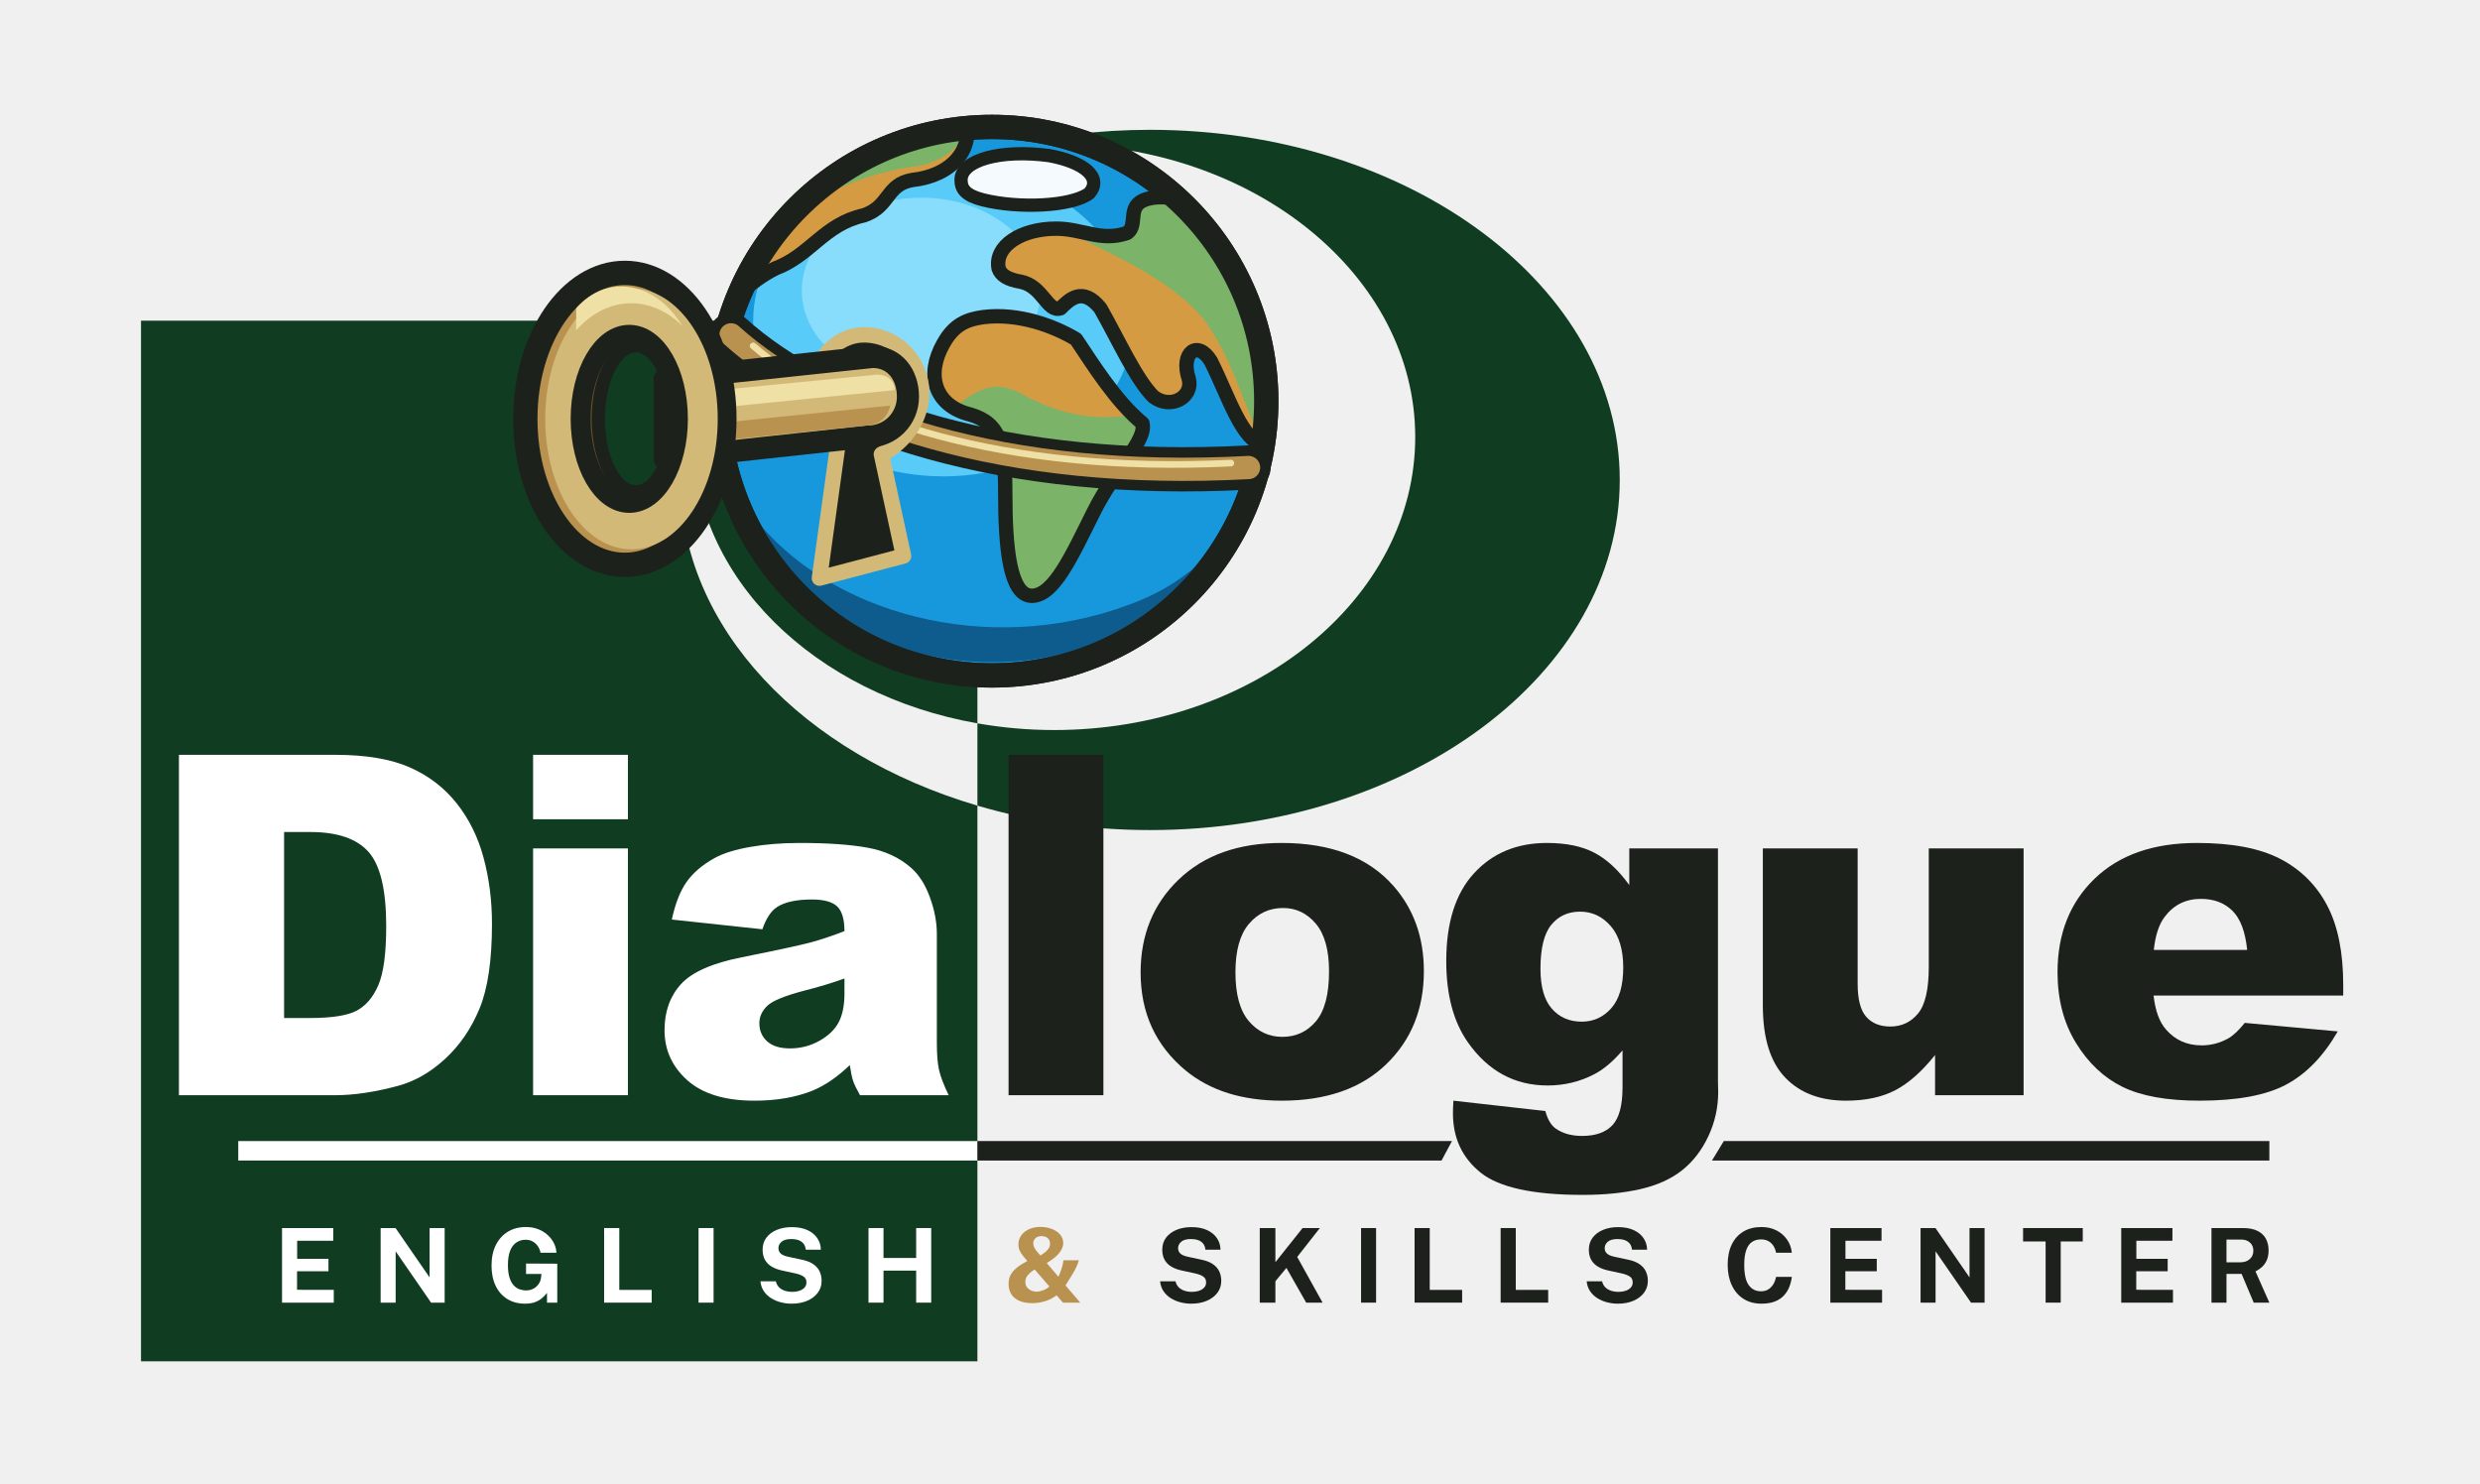
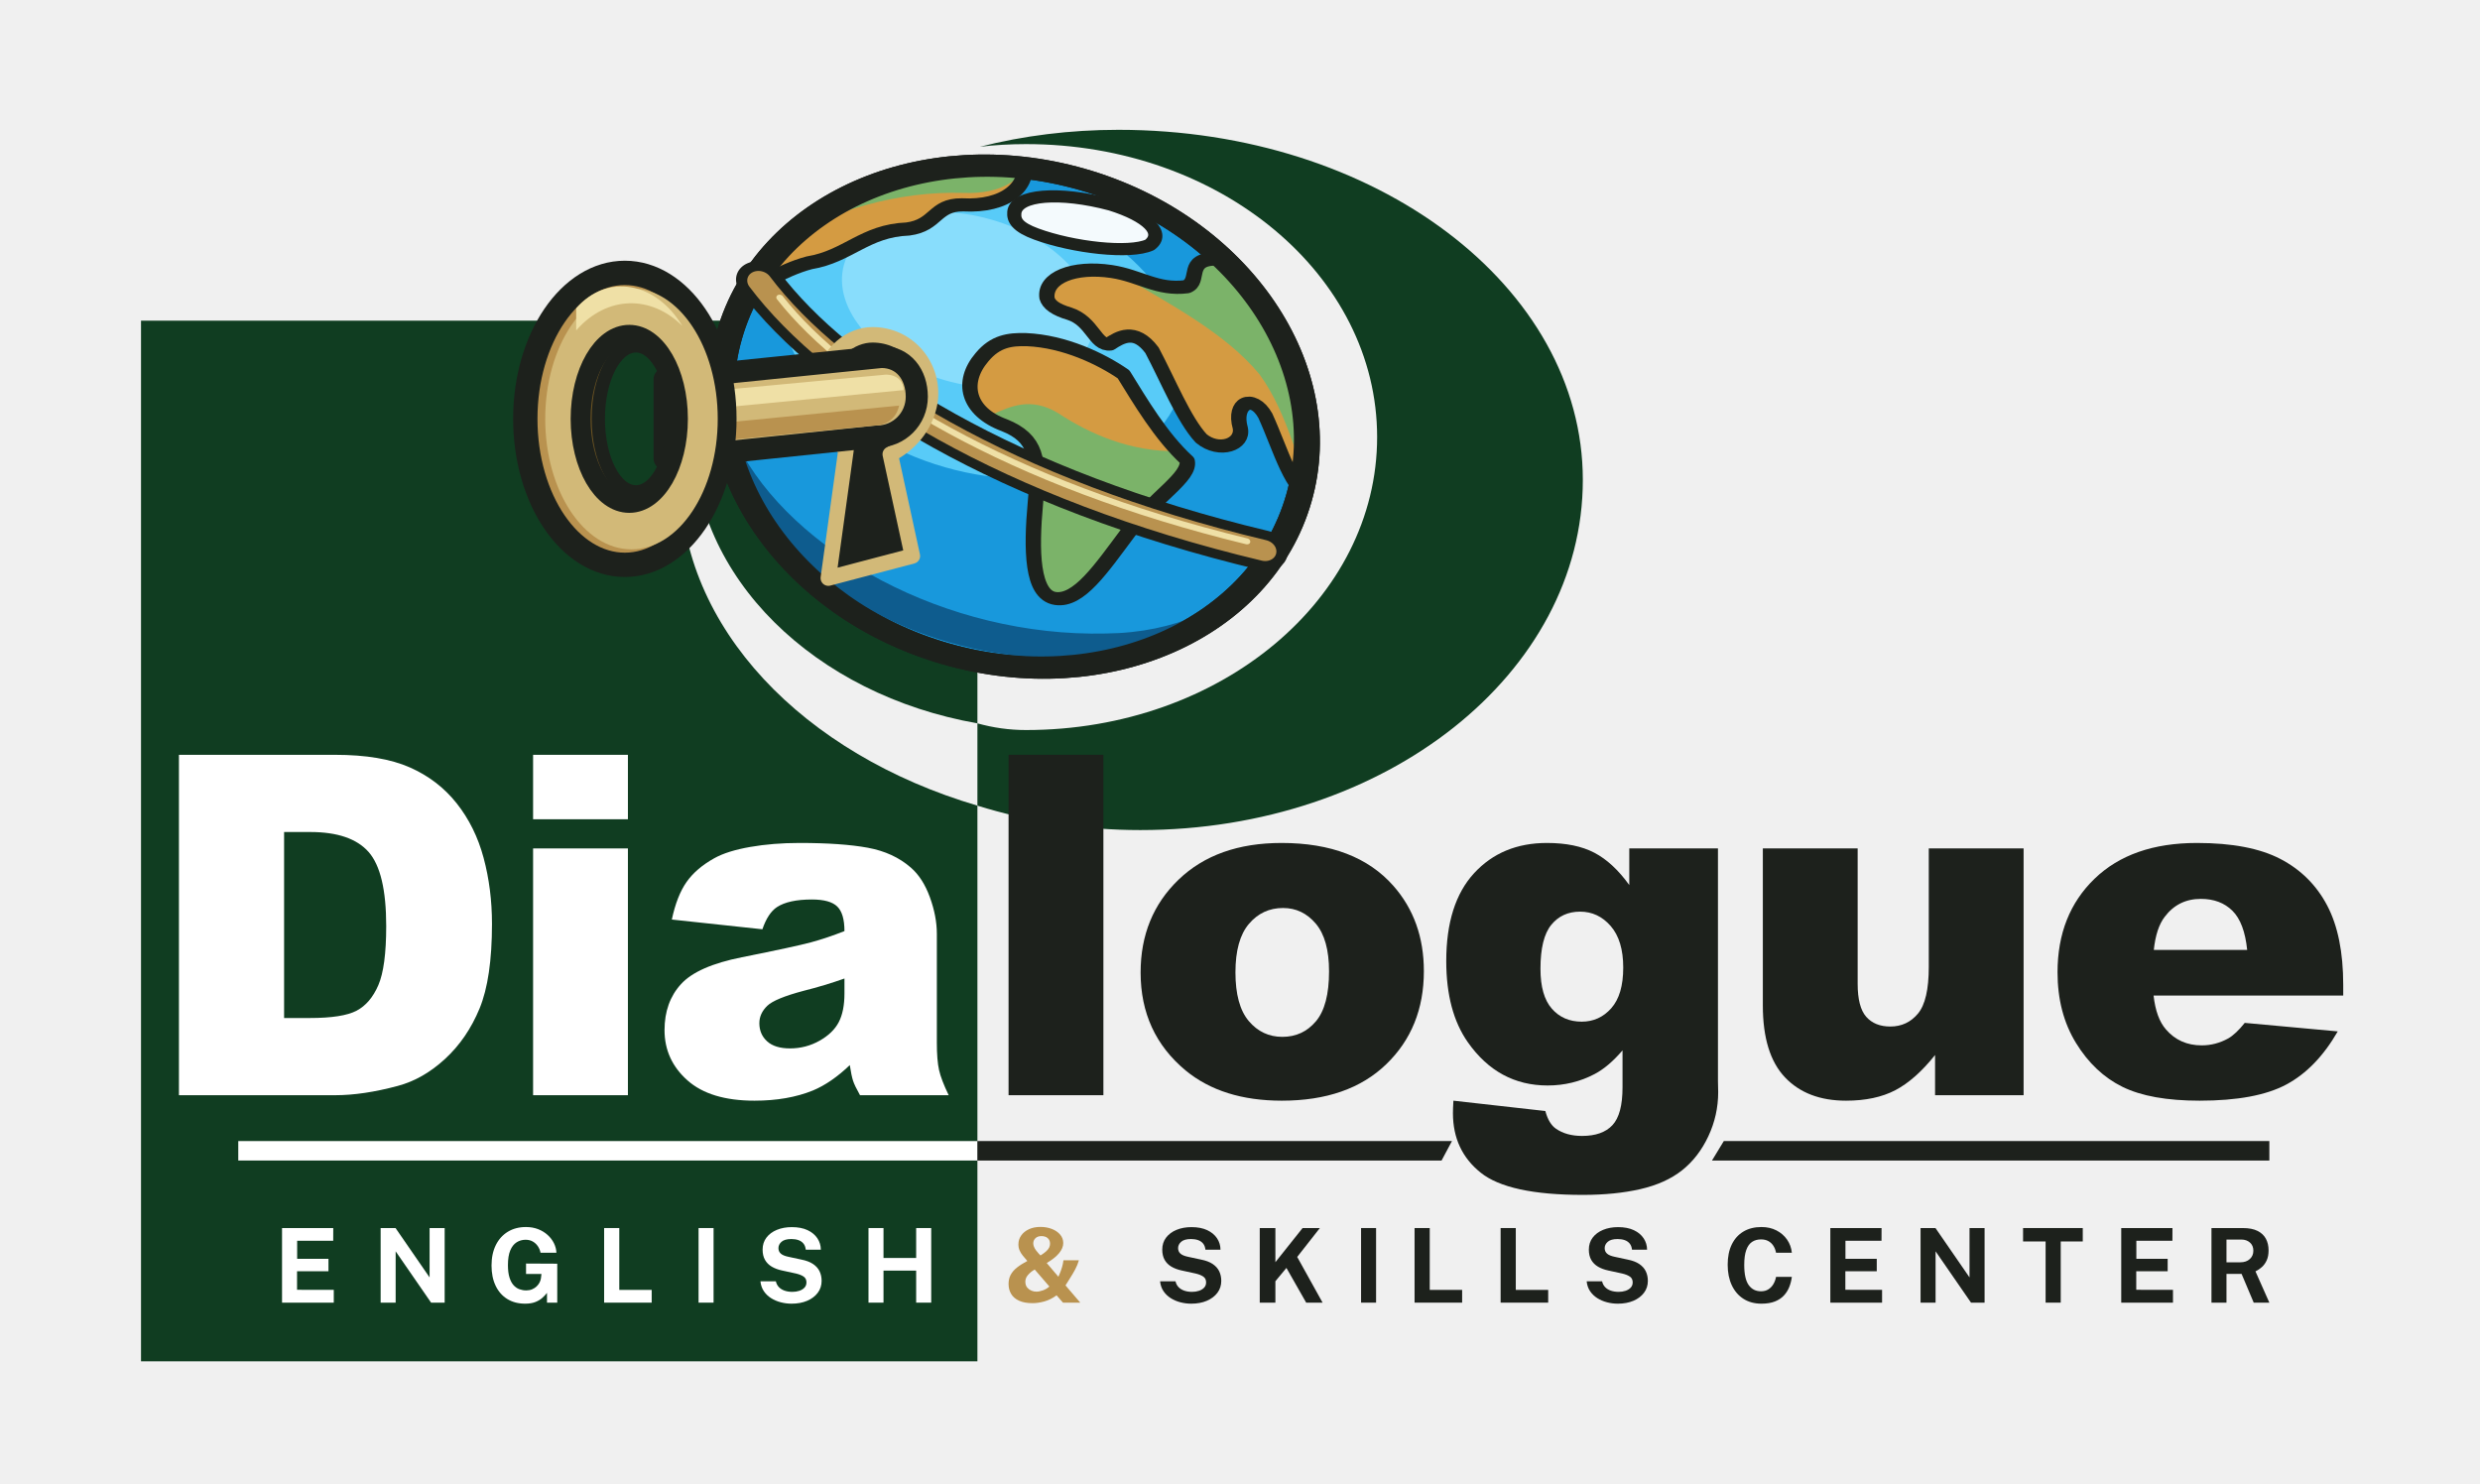
<svg xmlns="http://www.w3.org/2000/svg" width="1020" height="610" viewBox="140 130 510 305">
  <g id="Primary_Lockup_Modern">
    <path d="M341 278.754 L341 195.946 L169 195.946 L169 409.955 L341 409.955 L341 295.679 C305.231 285.13 279.929 259.118 279.929 228.699 C279.929 221.536 281.339 214.618 283.952 208.088 C283.019 211.903 282.526 215.846 282.526 219.883 C282.526 248.762 307.573 272.882 341 278.754 Z" fill="#103D21" />
    <path d="M189 364.659 L341 364.659 L341 368.661 L189 368.661 Z" fill="#FFFFFF" />
    <g id="Subbrand_English">
      <path d="M 198.000 397.888 L 198.000 382.549 L 208.533 382.549 L 208.523 385.158 L 201.108 385.158 L 201.108 388.881 L 207.547 388.881 L 207.547 391.438 L 201.086 391.438 L 201.086 395.246 L 208.639 395.257 L 208.639 397.888 Z" fill="#FFFFFF" />
      <path d="M 218.278 397.888 L 218.278 382.549 L 221.343 382.549 L 228.344 392.700 L 228.344 382.549 L 231.442 382.549 L 231.442 397.888 L 228.652 397.888 L 221.364 387.333 L 221.364 397.888 Z" fill="#FFFFFF" />
      <path d="M 247.987 398.100 C 246.580 398.100 245.358 397.780 244.322 397.140 C 243.286 396.500 242.487 395.593 241.925 394.419 C 241.363 393.245 241.081 391.859 241.081 390.260 C 241.081 388.634 241.376 387.229 241.967 386.044 C 242.557 384.859 243.384 383.945 244.444 383.302 C 245.505 382.658 246.742 382.337 248.157 382.337 C 249.069 382.337 249.900 382.482 250.650 382.771 C 251.400 383.061 252.052 383.458 252.607 383.960 C 253.162 384.462 253.597 385.029 253.912 385.662 C 254.226 386.296 254.398 386.951 254.426 387.630 L 251.159 387.630 C 251.067 387.142 250.885 386.696 250.612 386.293 C 250.340 385.891 249.992 385.566 249.568 385.322 C 249.144 385.079 248.649 384.956 248.083 384.956 C 247.403 384.956 246.788 385.132 246.237 385.482 C 245.686 385.831 245.250 386.388 244.932 387.152 C 244.614 387.916 244.455 388.924 244.455 390.176 C 244.455 391.187 244.559 392.029 244.768 392.700 C 244.977 393.372 245.257 393.905 245.611 394.297 C 245.964 394.689 246.368 394.968 246.820 395.130 C 247.273 395.292 247.736 395.374 248.210 395.374 C 248.663 395.374 249.067 395.298 249.425 395.146 C 249.782 394.994 250.088 394.797 250.342 394.557 C 250.597 394.317 250.798 394.053 250.947 393.767 C 251.096 393.480 251.191 393.199 251.234 392.923 L 251.350 391.990 L 248.179 391.990 L 248.179 389.847 L 254.596 389.879 L 254.596 397.888 L 252.485 397.888 L 252.485 395.883 C 252.223 396.229 251.900 396.574 251.514 396.917 C 251.129 397.261 250.652 397.543 250.082 397.765 C 249.513 397.989 248.815 398.100 247.987 398.100 Z" fill="#FFFFFF" />
      <path d="M 264.236 397.888 L 264.236 382.549 L 267.353 382.549 L 267.353 395.267 L 274.016 395.267 L 274.016 397.888 Z" fill="#FFFFFF" />
      <path d="M 283.655 397.888 L 283.655 382.549 L 286.742 382.549 L 286.742 397.888 Z" fill="#FFFFFF" />
      <path d="M 302.788 398.100 C 302.025 398.100 301.278 398.004 300.550 397.813 C 299.822 397.623 299.157 397.336 298.556 396.955 C 297.954 396.572 297.461 396.095 297.076 395.522 C 296.690 394.949 296.459 394.278 296.381 393.507 L 299.552 393.507 C 299.658 393.973 299.862 394.366 300.162 394.684 C 300.463 395.002 300.852 395.246 301.329 395.416 C 301.807 395.586 302.353 395.670 302.968 395.670 C 303.457 395.670 303.920 395.600 304.359 395.458 C 304.796 395.317 305.154 395.101 305.430 394.812 C 305.705 394.522 305.844 394.158 305.844 393.719 C 305.844 393.196 305.652 392.801 305.271 392.536 C 304.889 392.271 304.369 392.061 303.711 391.905 L 300.837 391.279 C 300.023 391.109 299.314 390.846 298.710 390.489 C 298.105 390.132 297.640 389.665 297.315 389.088 C 296.989 388.512 296.827 387.810 296.827 386.983 C 296.827 386.028 297.090 385.204 297.616 384.512 C 298.144 383.818 298.862 383.286 299.771 382.914 C 300.680 382.543 301.700 382.357 302.831 382.357 C 304.111 382.357 305.191 382.564 306.071 382.978 C 306.951 383.392 307.626 383.951 308.092 384.654 C 308.559 385.358 308.796 386.142 308.803 387.004 L 305.705 387.004 C 305.649 386.474 305.486 386.048 305.217 385.725 C 304.949 385.404 304.604 385.170 304.183 385.026 C 303.762 384.881 303.284 384.808 302.746 384.808 C 301.820 384.808 301.144 384.996 300.719 385.370 C 300.295 385.745 300.083 386.180 300.083 386.675 C 300.083 387.142 300.244 387.519 300.566 387.805 C 300.888 388.092 301.406 388.309 302.120 388.457 L 304.783 389.030 C 305.772 389.221 306.575 389.524 307.190 389.937 C 307.806 390.351 308.255 390.851 308.538 391.438 C 308.821 392.025 308.962 392.683 308.962 393.411 C 308.962 394.337 308.699 395.153 308.171 395.856 C 307.645 396.560 306.918 397.110 305.992 397.506 C 305.065 397.902 303.998 398.100 302.788 398.100 Z" fill="#FFFFFF" />
      <path d="M 318.601 397.888 L 318.601 382.549 L 321.688 382.549 L 321.688 388.702 L 328.404 388.702 L 328.404 382.549 L 331.500 382.549 L 331.500 397.888 L 328.404 397.888 L 328.404 391.301 L 321.688 391.301 L 321.688 397.888 Z" fill="#FFFFFF" />
    </g>
-     <path d="M376.511 156.696 C366.129 156.696 356.132 157.922 346.759 160.183 C350.037 159.824 353.381 159.635 356.78 159.635 C397.789 159.635 431.034 186.609 431.034 219.883 C431.034 253.157 397.789 280.131 356.78 280.131 C351.363 280.131 346.087 279.647 341 278.754 L341 295.679 C351.992 298.92 363.973 300.703 376.511 300.703 C429.852 300.703 473.094 268.466 473.094 228.699 C473.094 188.934 429.852 156.696 376.511 156.696 Z" fill="#103D21" />
+     <path d="M370.0 156.696 C360.0 156.696 350.4 157.922 341.5 160.183 C344.5 159.824 347.7 159.635 351.0 159.635 C391.0 159.635 423.2 186.609 423.2 219.883 C423.2 253.157 391.0 280.131 351.0 280.131 C347.5 280.131 344.2 279.647 341 278.754 L341 295.679 C351.4 298.92 362.8 300.703 374.5 300.703 C425.0 300.703 465.5 268.466 465.5 228.699 C465.5 188.934 423.0 156.696 370.0 156.696 Z" fill="#103D21" />
    <path d="M341.000 364.659 L438.590 364.659 L436.452 368.661 L341.000 368.661 Z M494.492 364.659 L606.681 364.659 L606.681 368.661 L492.060 368.661 Z" fill="#1D211C" />
    <g id="Subbrand_Skills_Center">
      <path d="M 352.350 397.994 C 351.226 397.994 350.297 397.826 349.565 397.490 C 348.833 397.154 348.290 396.689 347.937 396.095 C 347.583 395.501 347.407 394.815 347.407 394.037 C 347.407 393.337 347.549 392.716 347.836 392.176 C 348.123 391.634 348.552 391.135 349.124 390.679 C 349.698 390.224 350.412 389.770 351.267 389.317 C 350.907 388.914 350.589 388.539 350.313 388.192 C 350.037 387.846 349.821 387.490 349.666 387.126 C 349.510 386.762 349.432 386.354 349.432 385.901 C 349.432 385.221 349.623 384.612 350.006 384.071 C 350.387 383.530 350.918 383.102 351.597 382.788 C 352.275 382.473 353.061 382.315 353.951 382.315 C 354.821 382.315 355.612 382.455 356.323 382.735 C 357.033 383.013 357.599 383.403 358.020 383.902 C 358.440 384.399 358.651 384.982 358.651 385.646 C 358.651 385.985 358.580 386.327 358.439 386.670 C 358.297 387.013 358.087 387.356 357.808 387.699 C 357.528 388.042 357.176 388.383 356.752 388.722 C 356.328 389.062 355.829 389.401 355.257 389.741 L 357.654 392.562 C 357.753 392.343 357.873 392.061 358.015 391.714 C 358.155 391.367 358.290 390.976 358.418 390.542 C 358.545 390.107 358.637 389.652 358.693 389.179 L 361.865 389.179 C 361.688 389.808 361.443 390.419 361.128 391.014 C 360.813 391.608 360.477 392.183 360.120 392.738 C 359.763 393.293 359.428 393.828 359.117 394.344 L 362.152 397.888 L 358.598 397.888 L 357.282 396.381 C 356.462 396.983 355.624 397.401 354.768 397.639 C 353.912 397.876 353.106 397.994 352.350 397.994 Z M 353.114 395.629 C 353.524 395.629 353.980 395.538 354.481 395.358 C 354.984 395.178 355.423 394.915 355.797 394.568 L 352.784 391.077 C 352.219 391.396 351.740 391.790 351.347 392.260 C 350.954 392.731 350.797 393.266 350.875 393.867 C 350.918 394.249 351.053 394.571 351.284 394.833 C 351.513 395.094 351.791 395.292 352.116 395.427 C 352.441 395.561 352.774 395.629 353.114 395.629 Z M 353.972 388.182 C 354.481 387.863 354.879 387.572 355.166 387.306 C 355.452 387.041 355.652 386.785 355.766 386.537 C 355.879 386.289 355.935 386.038 355.935 385.785 C 355.935 385.409 355.848 385.103 355.675 384.867 C 355.502 384.630 355.276 384.456 354.997 384.346 C 354.717 384.237 354.418 384.189 354.100 384.204 C 353.598 384.218 353.203 384.368 352.917 384.654 C 352.631 384.941 352.487 385.286 352.487 385.689 C 352.487 385.922 352.537 386.159 352.636 386.400 C 352.735 386.640 352.864 386.872 353.023 387.094 C 353.182 387.317 353.354 387.528 353.538 387.726 Z" fill="#B9924F" />
      <path d="M 384.974 398.100 C 384.210 398.100 383.465 398.004 382.735 397.813 C 382.007 397.623 381.343 397.336 380.741 396.955 C 380.141 396.572 379.647 396.095 379.261 395.522 C 378.877 394.949 378.644 394.278 378.567 393.507 L 381.739 393.507 C 381.845 393.973 382.048 394.366 382.349 394.684 C 382.649 395.002 383.038 395.246 383.516 395.416 C 383.993 395.586 384.539 395.670 385.155 395.670 C 385.642 395.670 386.106 395.600 386.544 395.458 C 386.983 395.317 387.340 395.101 387.615 394.812 C 387.892 394.522 388.029 394.158 388.029 393.719 C 388.029 393.196 387.838 392.801 387.456 392.536 C 387.075 392.271 386.554 392.061 385.897 391.905 L 383.022 391.279 C 382.209 391.109 381.500 390.846 380.895 390.489 C 380.290 390.132 379.825 389.665 379.500 389.088 C 379.175 388.512 379.012 387.810 379.012 386.983 C 379.012 386.028 379.276 385.204 379.803 384.512 C 380.329 383.818 381.047 383.286 381.956 382.914 C 382.865 382.543 383.885 382.357 385.016 382.357 C 386.296 382.357 387.376 382.564 388.258 382.978 C 389.138 383.392 389.811 383.951 390.278 384.654 C 390.744 385.358 390.982 386.142 390.989 387.004 L 387.892 387.004 C 387.834 386.474 387.672 386.048 387.403 385.725 C 387.135 385.404 386.790 385.170 386.369 385.026 C 385.948 384.881 385.469 384.808 384.931 384.808 C 384.005 384.808 383.330 384.996 382.906 385.370 C 382.481 385.745 382.269 386.180 382.269 386.675 C 382.269 387.142 382.430 387.519 382.752 387.805 C 383.073 388.092 383.591 388.309 384.306 388.457 L 386.968 389.030 C 387.959 389.221 388.762 389.524 389.377 389.937 C 389.992 390.351 390.440 390.851 390.724 391.438 C 391.007 392.025 391.148 392.683 391.148 393.411 C 391.148 394.337 390.884 395.153 390.358 395.856 C 389.831 396.560 389.104 397.110 388.178 397.506 C 387.251 397.902 386.183 398.100 384.974 398.100 Z" fill="#1D211C" />
      <path d="M 399.062 397.888 L 399.062 382.549 L 402.278 382.549 L 402.278 389.571 L 407.867 382.549 L 411.421 382.549 L 406.764 388.490 L 411.983 397.888 L 408.610 397.888 L 404.547 390.749 L 402.278 393.486 L 402.278 397.888 Z" fill="#1D211C" />
      <path d="M 419.898 397.888 L 419.898 382.549 L 422.985 382.549 L 422.985 397.888 Z" fill="#1D211C" />
      <path d="M 430.900 397.888 L 430.900 382.549 L 434.019 382.549 L 434.019 395.267 L 440.681 395.267 L 440.681 397.888 Z" fill="#1D211C" />
      <path d="M 448.596 397.888 L 448.596 382.549 L 451.715 382.549 L 451.715 395.267 L 458.377 395.267 L 458.377 397.888 Z" fill="#1D211C" />
      <path d="M 472.700 398.100 C 471.936 398.100 471.190 398.004 470.461 397.813 C 469.733 397.623 469.068 397.336 468.467 396.955 C 467.866 396.572 467.372 396.095 466.987 395.522 C 466.602 394.949 466.370 394.278 466.292 393.507 L 469.464 393.507 C 469.570 393.973 469.773 394.366 470.074 394.684 C 470.374 395.002 470.764 395.246 471.241 395.416 C 471.718 395.586 472.264 395.670 472.880 395.670 C 473.368 395.670 473.831 395.600 474.269 395.458 C 474.708 395.317 475.065 395.101 475.340 394.812 C 475.617 394.522 475.755 394.158 475.755 393.719 C 475.755 393.196 475.564 392.801 475.181 392.536 C 474.800 392.271 474.280 392.061 473.623 391.905 L 470.747 391.279 C 469.934 391.109 469.226 390.846 468.621 390.489 C 468.016 390.132 467.551 389.665 467.225 389.088 C 466.900 388.512 466.738 387.810 466.738 386.983 C 466.738 386.028 467.001 385.204 467.528 384.512 C 468.055 383.818 468.773 383.286 469.681 382.914 C 470.590 382.543 471.610 382.357 472.741 382.357 C 474.022 382.357 475.102 382.564 475.983 382.978 C 476.863 383.392 477.537 383.951 478.004 384.654 C 478.470 385.358 478.707 386.142 478.715 387.004 L 475.617 387.004 C 475.560 386.474 475.398 386.048 475.128 385.725 C 474.860 385.404 474.515 385.170 474.094 385.026 C 473.674 384.881 473.194 384.808 472.657 384.808 C 471.731 384.808 471.055 384.996 470.631 385.370 C 470.207 385.745 469.995 386.180 469.995 386.675 C 469.995 387.142 470.156 387.519 470.477 387.805 C 470.798 388.092 471.317 388.309 472.032 388.457 L 474.694 389.030 C 475.684 389.221 476.487 389.524 477.102 389.937 C 477.717 390.351 478.166 390.851 478.449 391.438 C 478.732 392.025 478.874 392.683 478.874 393.411 C 478.874 394.337 478.610 395.153 478.083 395.856 C 477.556 396.560 476.830 397.110 475.904 397.506 C 474.976 397.902 473.908 398.100 472.700 398.100 Z" fill="#1D211C" />
      <path d="M 502.236 398.100 C 500.807 398.100 499.573 397.767 498.534 397.102 C 497.494 396.438 496.693 395.504 496.130 394.303 C 495.568 393.100 495.288 391.696 495.288 390.091 C 495.288 388.478 495.566 387.094 496.125 385.938 C 496.684 384.782 497.483 383.892 498.523 383.270 C 499.563 382.648 500.800 382.337 502.236 382.337 C 503.389 382.337 504.416 382.568 505.318 383.032 C 506.219 383.495 506.948 384.126 507.502 384.925 C 508.057 385.724 508.385 386.626 508.484 387.630 L 505.238 387.630 C 505.139 387.099 504.959 386.627 504.696 386.214 C 504.435 385.800 504.093 385.474 503.668 385.238 C 503.244 385.001 502.734 384.883 502.140 384.883 C 501.426 384.883 500.811 385.055 500.294 385.402 C 499.778 385.749 499.382 386.308 499.107 387.078 C 498.830 387.849 498.693 388.868 498.693 390.134 C 498.693 392.043 498.999 393.423 499.611 394.276 C 500.222 395.128 501.065 395.554 502.140 395.554 C 502.734 395.554 503.244 395.418 503.668 395.146 C 504.093 394.874 504.435 394.513 504.696 394.064 C 504.959 393.615 505.139 393.121 505.238 392.584 L 508.484 392.584 C 508.392 393.312 508.215 394.007 507.953 394.669 C 507.692 395.330 507.321 395.918 506.839 396.434 C 506.359 396.950 505.740 397.357 504.983 397.654 C 504.226 397.951 503.310 398.100 502.236 398.100 Z" fill="#1D211C" />
      <path d="M 516.399 397.888 L 516.399 382.549 L 526.934 382.549 L 526.923 385.158 L 519.508 385.158 L 519.508 388.881 L 525.947 388.881 L 525.947 391.438 L 519.487 391.438 L 519.487 395.246 L 527.040 395.257 L 527.040 397.888 Z" fill="#1D211C" />
      <path d="M 534.955 397.888 L 534.955 382.549 L 538.021 382.549 L 545.022 392.700 L 545.022 382.549 L 548.120 382.549 L 548.120 397.888 L 545.330 397.888 L 538.042 387.333 L 538.042 397.888 Z" fill="#1D211C" />
      <path d="M 560.671 397.888 L 560.671 385.307 L 556.035 385.307 L 556.035 382.549 L 568.309 382.549 L 568.309 385.307 L 563.779 385.307 L 563.779 397.888 Z" fill="#1D211C" />
      <path d="M 576.223 397.888 L 576.223 382.549 L 586.757 382.549 L 586.746 385.158 L 579.331 385.158 L 579.331 388.881 L 585.770 388.881 L 585.770 391.438 L 579.310 391.438 L 579.310 395.246 L 586.863 395.257 L 586.863 397.888 Z" fill="#1D211C" />
      <path d="M 594.778 397.888 L 594.778 382.549 L 601.249 382.549 C 602.472 382.549 603.473 382.743 604.251 383.133 C 605.029 383.521 605.602 384.061 605.970 384.750 C 606.337 385.440 606.522 386.233 606.522 387.131 C 606.522 387.938 606.396 388.618 606.144 389.173 C 605.893 389.729 605.565 390.190 605.158 390.558 C 604.752 390.925 604.307 391.226 603.827 391.460 L 606.681 397.888 L 603.466 397.888 L 600.973 391.979 L 597.865 391.979 L 597.865 397.888 Z M 597.865 389.592 L 600.697 389.592 C 601.525 389.592 602.180 389.370 602.665 388.924 C 603.149 388.478 603.392 387.906 603.392 387.205 C 603.392 386.499 603.159 385.940 602.691 385.530 C 602.225 385.119 601.635 384.914 600.920 384.914 L 597.865 384.914 Z" fill="#1D211C" />
    </g>
    <g id="Favicon_Cued_Globe_And_Key" transform="translate(230.29, 96.06) scale(0.45484)">
      <defs>
        <clipPath id="globe-clip-r121-1">
          <circle cx="250" cy="256" r="121" />
        </clipPath>
      </defs>
-       <circle cx="250" cy="256" r="124" fill="#1898DC" stroke="#1D211C" stroke-width="11" />
-       <ellipse cx="228" cy="220" rx="86" ry="70" fill="#58CBF8" />
-       <ellipse cx="218" cy="206" rx="54" ry="42" fill="#88DDFC" />
-       <path d="M 142 308 C 176 352 248 372 312 348 C 340 338 358 318 366 298 C 350 344 304 374 250 374 C 198 374 158 346 142 308 Z" fill="#0E5C8E" />
-       <g clip-path="url(#globe-clip-r121-1)">
-         <path d="M 124 214 C 134 164 176 128 238 128 C 242 142 232 154 214 156 C 202 158 204 168 192 172 C 174 176 168 190 152 196 C 140 202 132 212 124 214 Z" fill="#D49B42" />
-         <path d="M 132 192 C 148 156 184 130 238 128 C 240 138 230 148 214 150 C 186 154 160 168 132 192 Z" fill="#7BB369" />
-         <path d="M 124 214 C 134 164 176 128 238 128 C 242 142 232 154 214 156 C 202 158 204 168 192 172 C 174 176 168 190 152 196 C 140 202 132 212 124 214 Z" fill="none" stroke="#1D211C" stroke-width="6.5" stroke-linejoin="round" />
-         <path d="M 236 156 C 236 147 254 142 276 145 C 292 148 300 155 294 162 C 286 168 262 169 246 165 C 238 163 236 160 236 156 Z" fill="#F4FAFD" stroke="#1D211C" stroke-width="6" stroke-linejoin="round" />
-         <path d="M 253 196 C 251 186 263 178 279 178 C 291 178 299 184 311 180 C 317 176 309 166 323 164 C 339 162 359 174 373 198 C 383 220 383 252 373 276 C 363 274 357 254 349 238 C 343 228 335 234 339 246 C 341 254 331 260 323 254 C 315 246 307 228 299 214 C 291 204 285 210 281 214 C 275 216 273 204 263 202 C 257 201 254 199 253 196 Z" fill="#D49B42" />
-         <path d="M 283 179 C 293 179 301 183 311 180 C 317 176 309 166 323 164 C 339 162 359 174 373 198 C 383 220 383 252 373 276 C 365 262 359 236 345 218 C 329 200 305 190 283 179 Z" fill="#7BB369" />
-         <path d="M 253 196 C 251 186 263 178 279 178 C 291 178 299 184 311 180 C 317 176 309 166 323 164 C 339 162 359 174 373 198 C 383 220 383 252 373 276 C 363 274 357 254 349 238 C 343 228 335 234 339 246 C 341 254 331 260 323 254 C 315 246 307 228 299 214 C 291 204 285 210 281 214 C 275 216 273 204 263 202 C 257 201 254 199 253 196 Z" fill="none" stroke="#1D211C" stroke-width="6.5" stroke-linejoin="round" />
-         <path d="M 246 218 C 262 216 278 222 288 228 C 296 240 306 256 318 266 C 320 274 306 286 296 306 C 286 326 278 344 268 344 C 258 344 256 322 256 298 C 256 276 254 266 240 262 C 224 258 220 244 228 230 C 233 221 239 219 246 218 Z" fill="#7BB369" />
-         <path d="M 246 218 C 262 216 278 222 288 228 C 295 238 303 252 314 262 C 294 266 276 260 262 252 C 250 246 242 252 234 258 C 222 254 220 242 228 230 C 233 221 239 219 246 218 Z" fill="#D49B42" />
-         <path d="M 246 218 C 262 216 278 222 288 228 C 296 240 306 256 318 266 C 320 274 306 286 296 306 C 286 326 278 344 268 344 C 258 344 256 322 256 298 C 256 276 254 266 240 262 C 224 258 220 244 228 230 C 233 221 239 219 246 218 Z" fill="none" stroke="#1D211C" stroke-width="6.5" stroke-linejoin="round" />
+       <g transform="translate(260, 263) rotate(16) scale(1.08, 0.90) translate(-250, -256)">
+         <circle cx="250" cy="256" r="124" fill="#1898DC" stroke="#1D211C" stroke-width="11" />
+         <ellipse cx="228" cy="220" rx="86" ry="70" fill="#58CBF8" />
+         <ellipse cx="218" cy="206" rx="54" ry="42" fill="#88DDFC" />
+         <path d="M 142 308 C 176 352 248 372 312 348 C 340 338 358 318 366 298 C 350 344 304 374 250 374 C 198 374 158 346 142 308 Z" fill="#0E5C8E" />
+         <g clip-path="url(#globe-clip-r121-1)">
+           <g transform="translate(256, 254) rotate(-9) translate(-250, -256)">
+             <path d="M 124 214 C 134 164 176 128 238 128 C 242 142 232 154 214 156 C 202 158 204 168 192 172 C 174 176 168 190 152 196 C 140 202 132 212 124 214 Z" fill="#D49B42" />
+             <path d="M 132 192 C 148 156 184 130 238 128 C 240 138 230 148 214 150 C 186 154 160 168 132 192 Z" fill="#7BB369" />
+             <path d="M 124 214 C 134 164 176 128 238 128 C 242 142 232 154 214 156 C 202 158 204 168 192 172 C 174 176 168 190 152 196 C 140 202 132 212 124 214 Z" fill="none" stroke="#1D211C" stroke-width="6.5" stroke-linejoin="round" />
+             <path d="M 236 156 C 236 147 254 142 276 145 C 292 148 300 155 294 162 C 286 168 262 169 246 165 C 238 163 236 160 236 156 Z" fill="#F4FAFD" stroke="#1D211C" stroke-width="6" stroke-linejoin="round" />
+             <path d="M 253 196 C 251 186 263 178 279 178 C 291 178 299 184 311 180 C 317 176 309 166 323 164 C 339 162 359 174 373 198 C 383 220 383 252 373 276 C 363 274 357 254 349 238 C 343 228 335 234 339 246 C 341 254 331 260 323 254 C 315 246 307 228 299 214 C 291 204 285 210 281 214 C 275 216 273 204 263 202 C 257 201 254 199 253 196 Z" fill="#D49B42" />
+             <path d="M 283 179 C 293 179 301 183 311 180 C 317 176 309 166 323 164 C 339 162 359 174 373 198 C 383 220 383 252 373 276 C 365 262 359 236 345 218 C 329 200 305 190 283 179 Z" fill="#7BB369" />
+             <path d="M 253 196 C 251 186 263 178 279 178 C 291 178 299 184 311 180 C 317 176 309 166 323 164 C 339 162 359 174 373 198 C 383 220 383 252 373 276 C 363 274 357 254 349 238 C 343 228 335 234 339 246 C 341 254 331 260 323 254 C 315 246 307 228 299 214 C 291 204 285 210 281 214 C 275 216 273 204 263 202 C 257 201 254 199 253 196 Z" fill="none" stroke="#1D211C" stroke-width="6.5" stroke-linejoin="round" />
+             <path d="M 246 218 C 262 216 278 222 288 228 C 296 240 306 256 318 266 C 320 274 306 286 296 306 C 286 326 278 344 268 344 C 258 344 256 322 256 298 C 256 276 254 266 240 262 C 224 258 220 244 228 230 C 233 221 239 219 246 218 Z" fill="#7BB369" />
+             <path d="M 246 218 C 262 216 278 222 288 228 C 295 238 303 252 314 262 C 294 266 276 260 262 252 C 250 246 242 252 234 258 C 222 254 220 242 228 230 C 233 221 239 219 246 218 Z" fill="#D49B42" />
+             <path d="M 246 218 C 262 216 278 222 288 228 C 296 240 306 256 318 266 C 320 274 306 286 296 306 C 286 326 278 344 268 344 C 258 344 256 322 256 298 C 256 276 254 266 240 262 C 224 258 220 244 228 230 C 233 221 239 219 246 218 Z" fill="none" stroke="#1D211C" stroke-width="6.5" stroke-linejoin="round" />
+           </g>
+         </g>
+         <circle cx="250" cy="256" r="124" fill="none" stroke="#1D211C" stroke-width="11" />
+         <path d="M 132 226 C 174 264 256 292 366 286" fill="none" stroke="#1D211C" stroke-width="20" stroke-linecap="round" />
+         <path d="M 132 226 C 174 264 256 292 366 286" fill="none" stroke="#B9924F" stroke-width="10.5" stroke-linecap="round" />
+         <path d="M 142 231 C 180 264 256 289 358 284" fill="none" stroke="#EFE0A6" stroke-width="3" stroke-linecap="round" />
      </g>
-       <circle cx="250" cy="256" r="124" fill="none" stroke="#1D211C" stroke-width="11" />
-       <path d="M 132 226 C 174 264 256 292 366 286" fill="none" stroke="#1D211C" stroke-width="20" stroke-linecap="round" />
-       <path d="M 132 226 C 174 264 256 292 366 286" fill="none" stroke="#B9924F" stroke-width="10.5" stroke-linecap="round" />
-       <path d="M 142 231 C 180 264 256 289 358 284" fill="none" stroke="#EFE0A6" stroke-width="3" stroke-linecap="round" />
-       <path d="M 192 226 C 208 226 220 240 218 256 C 216 268 208 276 200 280 L 210 326 L 172 336 L 180 278 C 172 270 168 258 170 246 C 172 234 182 226 192 226 Z" fill="#1D211C" stroke="#D2B978" stroke-width="7" stroke-linejoin="round" />
-       <path d="M 192 231 C 204 231 213 242 211 255 C 209 265 202 272 195 276 L 203 319 L 179 326 L 186 275 C 179 268 175 258 177 248 C 179 238 185 231 192 231 Z" fill="#1D211C" />
-       <path d="M 102 246 L 196 236 C 206 236 212 244 212 254 C 212 264 204 272 194 272 L 102 282 Z" fill="#D2B978" stroke="#1D211C" stroke-width="10" stroke-linejoin="round" />
-       <path d="M 106 253 L 198 244 C 203 244 206 247 206 251 L 106 261 Z" fill="#EFE0A6" />
-       <path d="M 106 268 L 204 258 C 203 263 199 267 193 267 L 106 276 Z" fill="#B9924F" />
+       <path d="M 196 226 C 212 226 224 240 222 256 C 220 268 212 276 204 280 L 214 326 L 176 336 L 184 278 C 176 270 172 258 174 246 C 176 234 186 226 196 226 Z" fill="#1D211C" stroke="#D2B978" stroke-width="7" stroke-linejoin="round" />
+       <path d="M 196 231 C 208 231 217 242 215 255 C 213 265 206 272 199 276 L 207 319 L 183 326 L 190 275 C 183 268 179 258 181 248 C 183 238 189 231 196 231 Z" fill="#1D211C" />
+       <path d="M 102 246 L 200 236 C 210 236 216 244 216 254 C 216 264 208 272 198 272 L 102 282 Z" fill="#D2B978" stroke="#1D211C" stroke-width="10" stroke-linejoin="round" />
+       <path d="M 106 253 L 202 244 C 207 244 210 247 210 251 L 106 261 Z" fill="#EFE0A6" />
+       <path d="M 106 268 L 208 258 C 207 263 203 267 197 267 L 106 276 Z" fill="#B9924F" />
      <path d="M 39.00 264.00 C 39.00 227.55 59.15 198.00 84.00 198.00 C 108.85 198.00 129.00 227.55 129.00 264.00 C 129.00 300.45 108.85 330.00 84.00 330.00 C 59.15 330.00 39.00 300.45 39.00 264.00 Z M 72.00 264.00 C 72.00 282.23 79.61 297.00 89.00 297.00 C 98.39 297.00 106.00 282.23 106.00 264.00 C 106.00 245.77 98.39 231.00 89.00 231.00 C 79.61 231.00 72.00 245.77 72.00 264.00 Z" fill="#B9924F" fill-rule="evenodd" />
      <path d="M 39.00 264.00 C 39.00 227.55 59.15 198.00 84.00 198.00 C 108.85 198.00 129.00 227.55 129.00 264.00 C 129.00 300.45 108.85 330.00 84.00 330.00 C 59.15 330.00 39.00 300.45 39.00 264.00 Z" fill="none" stroke="#1D211C" stroke-width="11" />
      <path d="M 48.00 264.00 C 48.00 231.42 65.46 205.00 87.00 205.00 C 108.54 205.00 126.00 231.42 126.00 264.00 C 126.00 296.58 108.54 323.00 87.00 323.00 C 65.46 323.00 48.00 296.58 48.00 264.00 Z M 72.00 264.00 C 72.00 282.23 79.61 297.00 89.00 297.00 C 98.39 297.00 106.00 282.23 106.00 264.00 C 106.00 245.77 98.39 231.00 89.00 231.00 C 79.61 231.00 72.00 245.77 72.00 264.00 Z" fill="#D2B978" fill-rule="evenodd" />
      <path d="M 62 214 C 76 198 98 202 110 222 C 96 208 76 208 62 224 Z" fill="#EFE0A6" />
      <path d="M 64.00 264.00 C 64.00 243.01 73.85 226.00 86.00 226.00 C 98.15 226.00 108.00 243.01 108.00 264.00 C 108.00 284.99 98.15 302.00 86.00 302.00 C 73.85 302.00 64.00 284.99 64.00 264.00 Z M 72.00 264.00 C 72.00 282.23 79.61 297.00 89.00 297.00 C 98.39 297.00 106.00 282.23 106.00 264.00 C 106.00 245.77 98.39 231.00 89.00 231.00 C 79.61 231.00 72.00 245.77 72.00 264.00 Z" fill="#6B5322" fill-rule="evenodd" />
      <path d="M 64.00 264.00 C 64.00 243.01 73.85 226.00 86.00 226.00 C 98.15 226.00 108.00 243.01 108.00 264.00 C 108.00 284.99 98.15 302.00 86.00 302.00 C 73.85 302.00 64.00 284.99 64.00 264.00 Z" fill="none" stroke="#1D211C" stroke-width="9" />
      <path d="M 72.00 264.00 C 72.00 245.77 79.61 231.00 89.00 231.00 C 98.39 231.00 106.00 245.77 106.00 264.00 C 106.00 282.23 98.39 297.00 89.00 297.00 C 79.61 297.00 72.00 282.23 72.00 264.00 Z" fill="none" stroke="#1D211C" stroke-width="6" />
    </g>
    <g id="Wordmark_Dialogue">
      <path d="M176.798 285.229 L208.913 285.229 C215.243 285.229 220.356 286.089 224.255 287.808 C228.153 289.526 231.374 291.995 233.919 295.21 C236.464 298.425 238.31 302.165 239.454 306.431 C240.599 310.696 241.173 315.218 241.173 319.991 C241.173 327.472 240.321 333.274 238.62 337.396 C236.917 341.519 234.556 344.972 231.532 347.757 C228.509 350.542 225.265 352.397 221.798 353.319 C217.058 354.593 212.763 355.229 208.913 355.229 L176.798 355.229 L176.798 285.229 M198.423 301.104 L198.423 339.354 L203.708 339.354 C208.216 339.354 211.421 338.854 213.327 337.851 C215.231 336.849 216.724 335.099 217.804 332.599 C218.882 330.099 219.423 326.048 219.423 320.444 C219.423 313.026 218.216 307.95 215.804 305.212 C213.39 302.474 209.39 301.104 203.804 301.104 Z" fill="#FFFFFF" />
      <path d="M249.628 285.229 L269.128 285.229 L269.128 298.479 L249.628 298.479 L249.628 285.229 M249.628 304.479 L269.128 304.479 L269.128 355.229 L249.628 355.229 Z" fill="#FFFFFF" />
      <path d="M296.783 321.104 L278.158 319.104 C278.857 315.831 279.869 313.253 281.193 311.374 C282.516 309.495 284.42 307.866 286.906 306.485 C288.691 305.489 291.145 304.72 294.27 304.173 C297.393 303.628 300.771 303.354 304.404 303.354 C310.236 303.354 314.92 303.683 318.459 304.335 C321.996 304.987 324.945 306.349 327.305 308.417 C328.961 309.851 330.266 311.882 331.223 314.509 C332.18 317.136 332.658 319.644 332.658 322.032 L332.658 344.435 C332.658 346.823 332.809 348.694 333.111 350.048 C333.414 351.401 334.076 353.128 335.096 355.229 L316.857 355.229 C316.125 353.929 315.646 352.937 315.424 352.253 C315.201 351.569 314.979 350.497 314.756 349.036 C312.205 351.476 309.672 353.218 307.156 354.263 C303.713 355.657 299.713 356.354 295.158 356.354 C289.102 356.354 284.504 354.96 281.365 352.169 C278.227 349.378 276.658 345.937 276.658 341.843 C276.658 338.007 277.789 334.851 280.053 332.374 C282.314 329.901 286.49 328.062 292.576 326.856 C299.873 325.397 304.605 324.374 306.773 323.788 C308.941 323.202 311.236 322.433 313.658 321.479 C313.658 319.073 313.164 317.388 312.176 316.425 C311.188 315.462 309.449 314.979 306.965 314.979 C303.777 314.979 301.389 315.499 299.795 316.534 C298.551 317.347 297.547 318.87 296.783 321.104 M313.658 331.229 C310.98 332.183 308.191 333.022 305.291 333.753 C301.338 334.8 298.834 335.831 297.783 336.847 C296.699 337.894 296.158 339.085 296.158 340.417 C296.158 341.94 296.691 343.185 297.76 344.153 C298.826 345.122 300.396 345.604 302.469 345.604 C304.637 345.604 306.652 345.081 308.518 344.034 C310.381 342.987 311.705 341.71 312.486 340.202 C313.268 338.694 313.658 336.735 313.658 334.323 Z" fill="#FFFFFF" />
      <path d="M347.407 285.229 L366.907 285.229 L366.907 355.229 L347.407 355.229 Z" fill="#1D211C" />
      <path d="M374.562 329.997 C374.562 322.263 377.171 315.89 382.392 310.876 C387.61 305.862 394.661 303.354 403.544 303.354 C413.696 303.354 421.368 306.3 426.558 312.188 C430.726 316.931 432.812 322.772 432.812 329.712 C432.812 337.511 430.224 343.901 425.052 348.882 C419.88 353.864 412.726 356.354 403.591 356.354 C395.442 356.354 388.853 354.286 383.825 350.147 C377.649 345.022 374.562 338.306 374.562 329.997 M394.062 329.956 C394.062 334.476 394.976 337.819 396.808 339.983 C398.64 342.147 400.94 343.229 403.71 343.229 C406.511 343.229 408.812 342.163 410.612 340.03 C412.411 337.897 413.312 334.476 413.312 329.765 C413.312 325.372 412.403 322.101 410.589 319.952 C408.772 317.804 406.528 316.729 403.854 316.729 C401.019 316.729 398.679 317.821 396.831 320.001 C394.983 322.181 394.062 325.499 394.062 329.956 Z" fill="#1D211C" />
      <path d="M475.054 304.479 L493.29 304.479 L493.29 352.345 L493.337 354.589 C493.337 357.769 492.659 360.8 491.308 363.681 C489.954 366.558 488.155 368.89 485.909 370.671 C483.663 372.452 480.813 373.739 477.36 374.536 C473.905 375.331 469.948 375.729 465.491 375.729 C455.3 375.729 448.302 374.206 444.497 371.159 C440.692 368.112 438.79 364.034 438.79 358.925 C438.79 358.29 438.821 357.433 438.886 356.354 L457.79 358.479 C458.265 360.235 458.993 361.448 459.976 362.12 C461.401 363.108 463.192 363.604 465.347 363.604 C468.136 363.604 470.218 362.862 471.597 361.382 C472.976 359.897 473.665 357.312 473.665 353.622 L473.665 346.007 C471.757 348.241 469.849 349.862 467.94 350.87 C464.952 352.444 461.724 353.229 458.259 353.229 C451.485 353.229 446.015 350.265 441.851 344.335 C438.894 340.128 437.415 334.563 437.415 327.646 C437.415 319.741 439.323 313.716 443.14 309.571 C446.956 305.427 451.948 303.354 458.118 303.354 C462.062 303.354 465.313 304.024 467.874 305.364 C470.433 306.704 472.827 308.919 475.054 312.011 L475.054 304.479 M456.79 329.226 C456.79 332.917 457.567 335.651 459.126 337.433 C460.683 339.214 462.733 340.104 465.276 340.104 C467.69 340.104 469.718 339.183 471.354 337.337 C472.991 335.493 473.81 332.708 473.81 328.985 C473.81 325.263 472.95 322.415 471.235 320.44 C469.519 318.468 467.421 317.479 464.942 317.479 C462.462 317.479 460.483 318.388 459.007 320.2 C457.528 322.013 456.79 325.022 456.79 329.226 Z" fill="#1D211C" />
      <path d="M556.144 355.229 L537.937 355.229 L537.937 346.966 C535.233 350.353 532.509 352.763 529.761 354.2 C527.011 355.636 523.636 356.354 519.632 356.354 C514.292 356.354 510.106 354.755 507.071 351.554 C504.036 348.354 502.519 343.427 502.519 336.771 L502.519 304.479 L522.019 304.479 L522.019 332.329 C522.019 335.509 522.604 337.767 523.78 339.103 C524.956 340.438 526.606 341.104 528.735 341.104 C531.054 341.104 532.952 340.216 534.429 338.435 C535.905 336.653 536.644 333.458 536.644 328.849 L536.644 304.479 L556.144 304.479 Z" fill="#1D211C" />
      <path d="M621.872 334.729 L582.872 334.729 C583.222 337.845 584.067 340.165 585.407 341.69 C587.288 343.884 589.743 344.979 592.772 344.979 C594.687 344.979 596.503 344.503 598.226 343.55 C599.276 342.946 600.409 341.882 601.622 340.354 L620.747 342.104 C617.817 347.188 614.284 350.835 610.147 353.042 C606.011 355.249 600.075 356.354 592.341 356.354 C585.624 356.354 580.341 355.407 576.489 353.515 C572.638 351.62 569.448 348.612 566.917 344.489 C564.386 340.368 563.122 335.521 563.122 329.95 C563.122 322.024 565.661 315.61 570.739 310.708 C575.817 305.806 582.831 303.354 591.78 303.354 C599.04 303.354 604.772 304.456 608.976 306.655 C613.179 308.854 616.378 312.044 618.575 316.22 C620.772 320.397 621.872 325.835 621.872 332.53 L621.872 334.729 M602.122 325.354 C601.739 321.601 600.726 318.913 599.081 317.29 C597.437 315.667 595.274 314.854 592.593 314.854 C589.495 314.854 587.022 316.081 585.171 318.53 C583.989 320.058 583.239 322.333 582.921 325.354 Z" fill="#1D211C" />
    </g>
  </g>
</svg>
